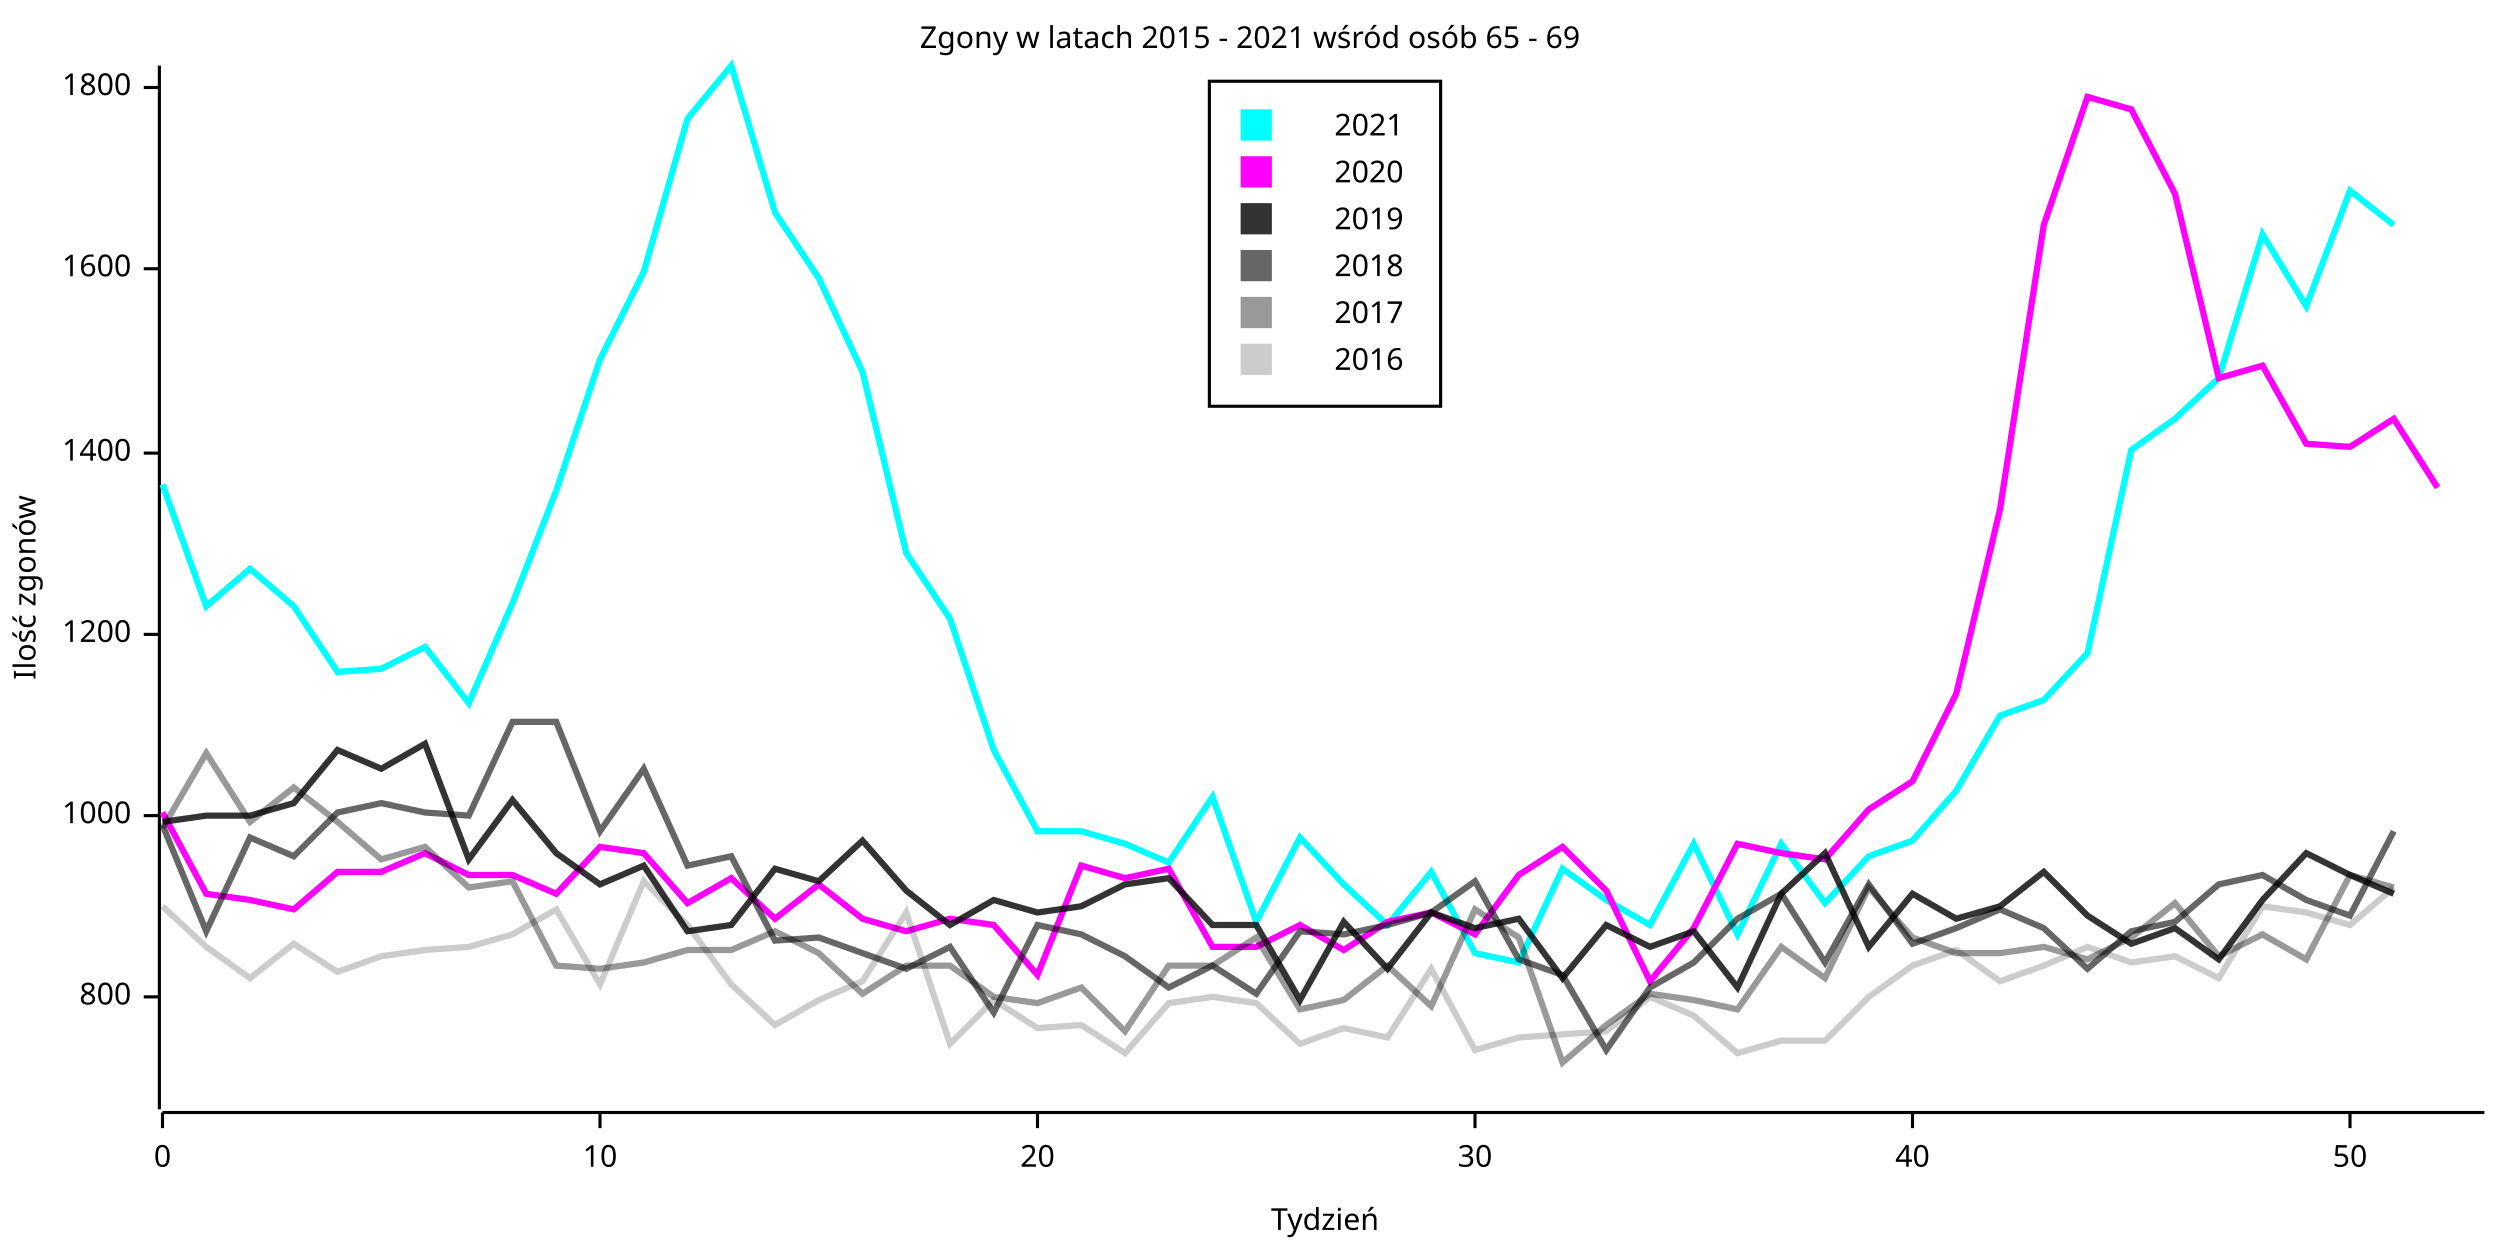
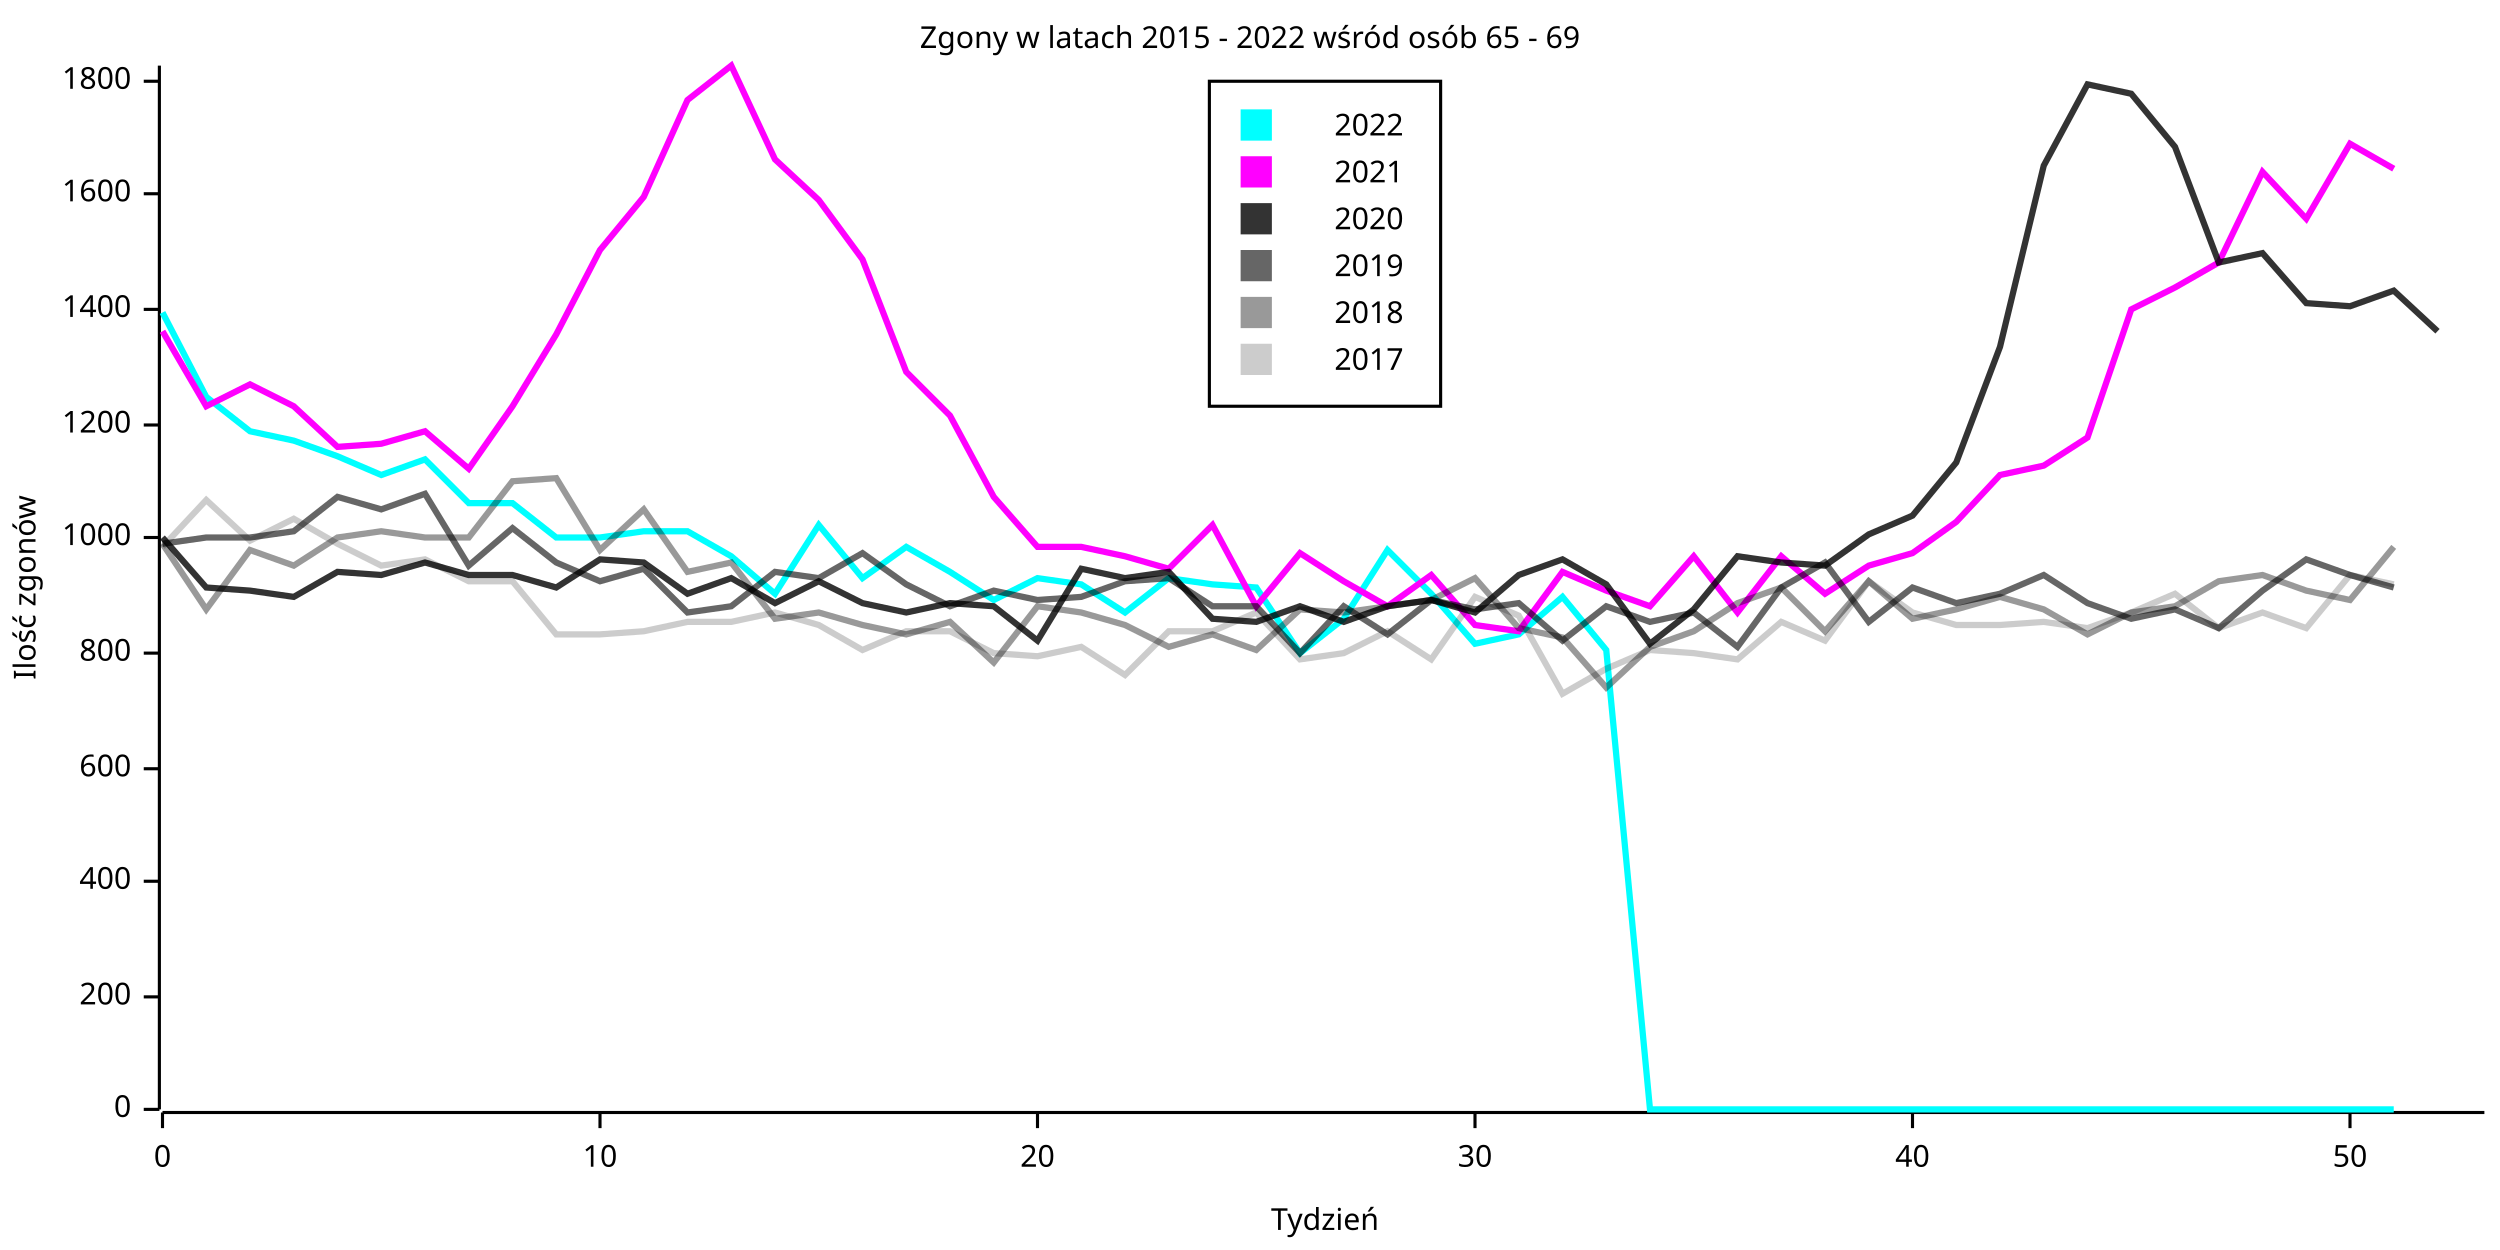
<svg xmlns="http://www.w3.org/2000/svg" width="800" height="400" viewBox="0 0 800 400">
  <rect x="0" y="0" width="800" height="400" opacity="1" fill="#FFFFFF" stroke="none" />
  <text x="400" y="8" dy="0.76em" text-anchor="middle" font-family="sans-serif" font-size="9.677" opacity="1" fill="#000000">
- Zgony w latach 2015 - 2021 wśród osób 65 - 69
+ Zgony w latach 2015 - 2022 wśród osób 65 - 69
</text>
  <text x="4" y="188" dy="0.76em" text-anchor="middle" font-family="sans-serif" font-size="9.677" opacity="1" fill="#000000" transform="rotate(270, 4, 188)">
Ilość zgonów
</text>
  <text x="424" y="396" dy="-0.5ex" text-anchor="middle" font-family="sans-serif" font-size="9.677" opacity="1" fill="#000000">
Tydzień
</text>
  <polyline fill="none" opacity="1" stroke="#000000" stroke-width="1" points="51,21 51,355 " />
+   <text x="42" y="355" dy="0.5ex" text-anchor="end" font-family="sans-serif" font-size="9.677" opacity="1" fill="#000000">
+ 0
+ </text>
+   <polyline fill="none" opacity="1" stroke="#000000" stroke-width="1" points="46,355 51,355 " />
  <text x="42" y="319" dy="0.5ex" text-anchor="end" font-family="sans-serif" font-size="9.677" opacity="1" fill="#000000">
+ 200
+ </text>
+   <polyline fill="none" opacity="1" stroke="#000000" stroke-width="1" points="46,319 51,319 " />
+   <text x="42" y="282" dy="0.5ex" text-anchor="end" font-family="sans-serif" font-size="9.677" opacity="1" fill="#000000">
+ 400
+ </text>
+   <polyline fill="none" opacity="1" stroke="#000000" stroke-width="1" points="46,282 51,282 " />
+   <text x="42" y="246" dy="0.5ex" text-anchor="end" font-family="sans-serif" font-size="9.677" opacity="1" fill="#000000">
+ 600
+ </text>
+   <polyline fill="none" opacity="1" stroke="#000000" stroke-width="1" points="46,246 51,246 " />
+   <text x="42" y="209" dy="0.5ex" text-anchor="end" font-family="sans-serif" font-size="9.677" opacity="1" fill="#000000">
800
</text>
-   <polyline fill="none" opacity="1" stroke="#000000" stroke-width="1" points="46,319 51,319 " />
-   <text x="42" y="261" dy="0.5ex" text-anchor="end" font-family="sans-serif" font-size="9.677" opacity="1" fill="#000000">
+   <polyline fill="none" opacity="1" stroke="#000000" stroke-width="1" points="46,209 51,209 " />
+   <text x="42" y="172" dy="0.5ex" text-anchor="end" font-family="sans-serif" font-size="9.677" opacity="1" fill="#000000">
1000
</text>
-   <polyline fill="none" opacity="1" stroke="#000000" stroke-width="1" points="46,261 51,261 " />
-   <text x="42" y="203" dy="0.5ex" text-anchor="end" font-family="sans-serif" font-size="9.677" opacity="1" fill="#000000">
+   <polyline fill="none" opacity="1" stroke="#000000" stroke-width="1" points="46,172 51,172 " />
+   <text x="42" y="136" dy="0.5ex" text-anchor="end" font-family="sans-serif" font-size="9.677" opacity="1" fill="#000000">
1200
</text>
-   <polyline fill="none" opacity="1" stroke="#000000" stroke-width="1" points="46,203 51,203 " />
-   <text x="42" y="145" dy="0.5ex" text-anchor="end" font-family="sans-serif" font-size="9.677" opacity="1" fill="#000000">
+   <polyline fill="none" opacity="1" stroke="#000000" stroke-width="1" points="46,136 51,136 " />
+   <text x="42" y="99" dy="0.5ex" text-anchor="end" font-family="sans-serif" font-size="9.677" opacity="1" fill="#000000">
1400
</text>
-   <polyline fill="none" opacity="1" stroke="#000000" stroke-width="1" points="46,145 51,145 " />
-   <text x="42" y="86" dy="0.5ex" text-anchor="end" font-family="sans-serif" font-size="9.677" opacity="1" fill="#000000">
+   <polyline fill="none" opacity="1" stroke="#000000" stroke-width="1" points="46,99 51,99 " />
+   <text x="42" y="62" dy="0.5ex" text-anchor="end" font-family="sans-serif" font-size="9.677" opacity="1" fill="#000000">
1600
</text>
-   <polyline fill="none" opacity="1" stroke="#000000" stroke-width="1" points="46,86 51,86 " />
-   <text x="42" y="28" dy="0.5ex" text-anchor="end" font-family="sans-serif" font-size="9.677" opacity="1" fill="#000000">
+   <polyline fill="none" opacity="1" stroke="#000000" stroke-width="1" points="46,62 51,62 " />
+   <text x="42" y="26" dy="0.5ex" text-anchor="end" font-family="sans-serif" font-size="9.677" opacity="1" fill="#000000">
1800
</text>
-   <polyline fill="none" opacity="1" stroke="#000000" stroke-width="1" points="46,28 51,28 " />
+   <polyline fill="none" opacity="1" stroke="#000000" stroke-width="1" points="46,26 51,26 " />
  <polyline fill="none" opacity="1" stroke="#000000" stroke-width="1" points="52,356 795,356 " />
  <text x="52" y="366" dy="0.76em" text-anchor="middle" font-family="sans-serif" font-size="9.677" opacity="1" fill="#000000">
0
</text>
  <polyline fill="none" opacity="1" stroke="#000000" stroke-width="1" points="52,356 52,361 " />
  <text x="192" y="366" dy="0.76em" text-anchor="middle" font-family="sans-serif" font-size="9.677" opacity="1" fill="#000000">
10
</text>
  <polyline fill="none" opacity="1" stroke="#000000" stroke-width="1" points="192,356 192,361 " />
  <text x="332" y="366" dy="0.76em" text-anchor="middle" font-family="sans-serif" font-size="9.677" opacity="1" fill="#000000">
20
</text>
  <polyline fill="none" opacity="1" stroke="#000000" stroke-width="1" points="332,356 332,361 " />
  <text x="472" y="366" dy="0.76em" text-anchor="middle" font-family="sans-serif" font-size="9.677" opacity="1" fill="#000000">
30
</text>
  <polyline fill="none" opacity="1" stroke="#000000" stroke-width="1" points="472,356 472,361 " />
  <text x="612" y="366" dy="0.76em" text-anchor="middle" font-family="sans-serif" font-size="9.677" opacity="1" fill="#000000">
40
</text>
  <polyline fill="none" opacity="1" stroke="#000000" stroke-width="1" points="612,356 612,361 " />
  <text x="752" y="366" dy="0.76em" text-anchor="middle" font-family="sans-serif" font-size="9.677" opacity="1" fill="#000000">
50
</text>
  <polyline fill="none" opacity="1" stroke="#000000" stroke-width="1" points="752,356 752,361 " />
-   <polyline fill="none" opacity="1" stroke="#00FFFF" stroke-width="2" points="52,155 66,194 80,182 94,194 108,215 122,214 136,207 150,225 164,193 178,157 192,115 206,87 220,38 234,21 248,68 262,89 276,119 290,177 304,198 318,240 332,266 346,266 360,270 374,276 388,255 402,295 416,268 430,283 444,296 458,279 472,305 486,308 500,278 514,288 528,296 542,270 556,299 570,270 584,289 598,274 612,269 626,253 640,229 654,224 668,209 682,144 696,134 710,121 724,75 738,98 752,61 766,72 " />
-   <polyline fill="none" opacity="1" stroke="#FF00FF" stroke-width="2" points="52,260 66,286 80,288 94,291 108,279 122,279 136,273 150,280 164,280 178,286 192,271 206,273 220,289 234,281 248,294 262,283 276,294 290,298 304,294 318,296 332,312 346,277 360,281 374,278 388,303 402,303 416,296 430,304 444,295 458,292 472,299 486,280 500,271 514,285 528,314 542,297 556,270 570,273 584,275 598,259 612,250 626,222 640,163 654,72 668,31 682,35 696,62 710,121 724,117 738,142 752,143 766,134 780,156 " />
-   <polyline fill="none" opacity="0.8" stroke="#000000" stroke-width="2" points="52,263 66,261 80,261 94,257 108,240 122,246 136,238 150,275 164,256 178,273 192,283 206,277 220,298 234,296 248,278 262,282 276,269 290,285 304,296 318,288 332,292 346,290 360,283 374,281 388,296 402,296 416,320 430,295 444,310 458,292 472,297 486,294 500,313 514,296 528,303 542,298 556,316 570,286 584,273 598,303 612,286 626,294 640,290 654,279 668,293 682,302 696,297 710,307 724,288 738,273 752,280 766,286 " />
-   <polyline fill="none" opacity="0.6" stroke="#000000" stroke-width="2" points="52,264 66,298 80,268 94,274 108,260 122,257 136,260 150,261 164,231 178,231 192,266 206,246 220,277 234,274 248,301 262,300 276,305 290,310 304,303 318,324 332,296 346,299 360,306 374,316 388,309 402,318 416,298 430,299 444,296 458,292 472,282 486,307 500,312 514,336 528,316 542,308 556,294 570,286 584,308 598,283 612,302 626,297 640,291 654,297 668,310 682,298 696,295 710,283 724,280 738,288 752,293 766,266 " />
-   <polyline fill="none" opacity="0.4" stroke="#000000" stroke-width="2" points="52,265 66,241 80,263 94,252 108,263 122,275 136,271 150,284 164,282 178,309 192,310 206,308 220,304 234,304 248,298 262,305 276,318 290,309 304,309 318,319 332,321 346,316 360,330 374,309 388,309 402,300 416,323 430,320 444,309 458,322 472,291 486,300 500,340 514,328 528,318 542,320 556,323 570,303 584,313 598,284 612,300 626,305 640,305 654,303 668,307 682,300 696,289 710,306 724,299 738,307 752,280 766,284 " />
-   <polyline fill="none" opacity="0.2" stroke="#000000" stroke-width="2" points="52,290 66,303 80,313 94,302 108,311 122,306 136,304 150,303 164,299 178,291 192,315 206,282 220,296 234,315 248,328 262,320 276,314 290,292 304,334 318,320 332,329 346,328 360,337 374,321 388,319 402,321 416,334 430,329 444,332 458,310 472,336 486,332 500,331 514,330 528,319 542,325 556,337 570,333 584,333 598,319 612,309 626,304 640,314 654,309 668,303 682,308 696,306 710,313 724,290 738,292 752,296 766,284 " />
+   <polyline fill="none" opacity="1" stroke="#00FFFF" stroke-width="2" points="52,100 66,127 80,138 94,141 108,146 122,152 136,147 150,161 164,161 178,172 192,172 206,170 220,170 234,178 248,190 262,168 276,185 290,175 304,183 318,192 332,185 346,187 360,196 374,185 388,187 402,188 416,209 430,198 444,176 458,190 472,206 486,203 500,191 514,208 528,355 542,355 556,355 570,355 584,355 598,355 612,355 626,355 640,355 654,355 668,355 682,355 696,355 710,355 724,355 738,355 752,355 766,355 " />
+   <polyline fill="none" opacity="1" stroke="#FF00FF" stroke-width="2" points="52,106 66,130 80,123 94,130 108,143 122,142 136,138 150,150 164,130 178,107 192,80 206,63 220,32 234,21 248,51 262,64 276,83 290,119 304,133 318,159 332,175 346,175 360,178 374,182 388,168 402,194 416,177 430,186 444,194 458,184 472,200 486,202 500,183 514,189 528,194 542,178 556,196 570,178 584,190 598,181 612,177 626,167 640,152 654,149 668,140 682,99 696,92 710,84 724,55 738,70 752,46 766,54 " />
+   <polyline fill="none" opacity="0.8" stroke="#000000" stroke-width="2" points="52,172 66,188 80,189 94,191 108,183 122,184 136,180 150,184 164,184 178,188 192,179 206,180 220,190 234,185 248,193 262,186 276,193 290,196 304,193 318,194 332,205 346,182 360,185 374,183 388,198 402,199 416,194 430,199 444,194 458,192 472,196 486,184 500,179 514,187 528,206 542,195 556,178 570,180 584,181 598,171 612,165 626,148 640,111 654,53 668,27 682,30 696,47 710,84 724,81 738,97 752,98 766,93 780,106 " />
+   <polyline fill="none" opacity="0.6" stroke="#000000" stroke-width="2" points="52,174 66,172 80,172 94,170 108,159 122,163 136,158 150,181 164,169 178,180 192,186 206,182 220,196 234,194 248,183 262,185 276,177 290,187 304,194 318,189 332,192 346,191 360,186 374,185 388,194 402,194 416,209 430,194 444,203 458,192 472,195 486,193 500,205 514,194 528,199 542,196 556,207 570,188 584,180 598,199 612,188 626,193 640,190 654,184 668,193 682,198 696,195 710,201 724,189 738,179 752,184 766,188 " />
+   <polyline fill="none" opacity="0.4" stroke="#000000" stroke-width="2" points="52,174 66,195 80,176 94,181 108,172 122,170 136,172 150,172 164,154 178,153 192,176 206,163 220,183 234,180 248,198 262,196 276,200 290,203 304,199 318,212 332,194 346,196 360,200 374,207 388,203 402,208 416,195 430,196 444,194 458,192 472,185 486,201 500,204 514,220 528,207 542,202 556,193 570,188 584,202 598,186 612,198 626,195 640,191 654,195 668,203 682,196 696,194 710,186 724,184 738,189 752,192 766,175 " />
+   <polyline fill="none" opacity="0.2" stroke="#000000" stroke-width="2" points="52,175 66,160 80,173 94,166 108,174 122,181 136,179 150,186 164,186 178,203 192,203 206,202 220,199 234,199 248,196 262,200 276,208 290,202 304,202 318,209 332,210 346,207 360,216 374,202 388,202 402,196 416,211 430,209 444,202 458,211 472,191 486,197 500,222 514,214 528,208 542,209 556,211 570,199 584,205 598,186 612,196 626,200 640,200 654,199 668,201 682,196 696,190 710,201 724,196 738,201 752,184 766,187 " />
  <rect x="387" y="26" width="74" height="104" opacity="1" fill="none" stroke="#000000" />
  <text x="427" y="36" dy="0.76em" text-anchor="start" font-family="sans-serif" font-size="9.677" opacity="1" fill="#000000">
+ 2022
+ </text>
+   <text x="427" y="51" dy="0.76em" text-anchor="start" font-family="sans-serif" font-size="9.677" opacity="1" fill="#000000">
2021
</text>
-   <text x="427" y="51" dy="0.76em" text-anchor="start" font-family="sans-serif" font-size="9.677" opacity="1" fill="#000000">
+   <text x="427" y="66" dy="0.76em" text-anchor="start" font-family="sans-serif" font-size="9.677" opacity="1" fill="#000000">
2020
</text>
-   <text x="427" y="66" dy="0.76em" text-anchor="start" font-family="sans-serif" font-size="9.677" opacity="1" fill="#000000">
+   <text x="427" y="81" dy="0.76em" text-anchor="start" font-family="sans-serif" font-size="9.677" opacity="1" fill="#000000">
2019
</text>
-   <text x="427" y="81" dy="0.76em" text-anchor="start" font-family="sans-serif" font-size="9.677" opacity="1" fill="#000000">
+   <text x="427" y="96" dy="0.76em" text-anchor="start" font-family="sans-serif" font-size="9.677" opacity="1" fill="#000000">
2018
</text>
-   <text x="427" y="96" dy="0.76em" text-anchor="start" font-family="sans-serif" font-size="9.677" opacity="1" fill="#000000">
+   <text x="427" y="111" dy="0.76em" text-anchor="start" font-family="sans-serif" font-size="9.677" opacity="1" fill="#000000">
2017
- </text>
-   <text x="427" y="111" dy="0.76em" text-anchor="start" font-family="sans-serif" font-size="9.677" opacity="1" fill="#000000">
- 2016
</text>
  <rect x="397" y="35" width="10" height="10" opacity="1" fill="#00FFFF" stroke="none" />
  <rect x="397" y="50" width="10" height="10" opacity="1" fill="#FF00FF" stroke="none" />
  <rect x="397" y="65" width="10" height="10" opacity="0.8" fill="#000000" stroke="none" />
  <rect x="397" y="80" width="10" height="10" opacity="0.6" fill="#000000" stroke="none" />
  <rect x="397" y="95" width="10" height="10" opacity="0.4" fill="#000000" stroke="none" />
  <rect x="397" y="110" width="10" height="10" opacity="0.2" fill="#000000" stroke="none" />
</svg>
